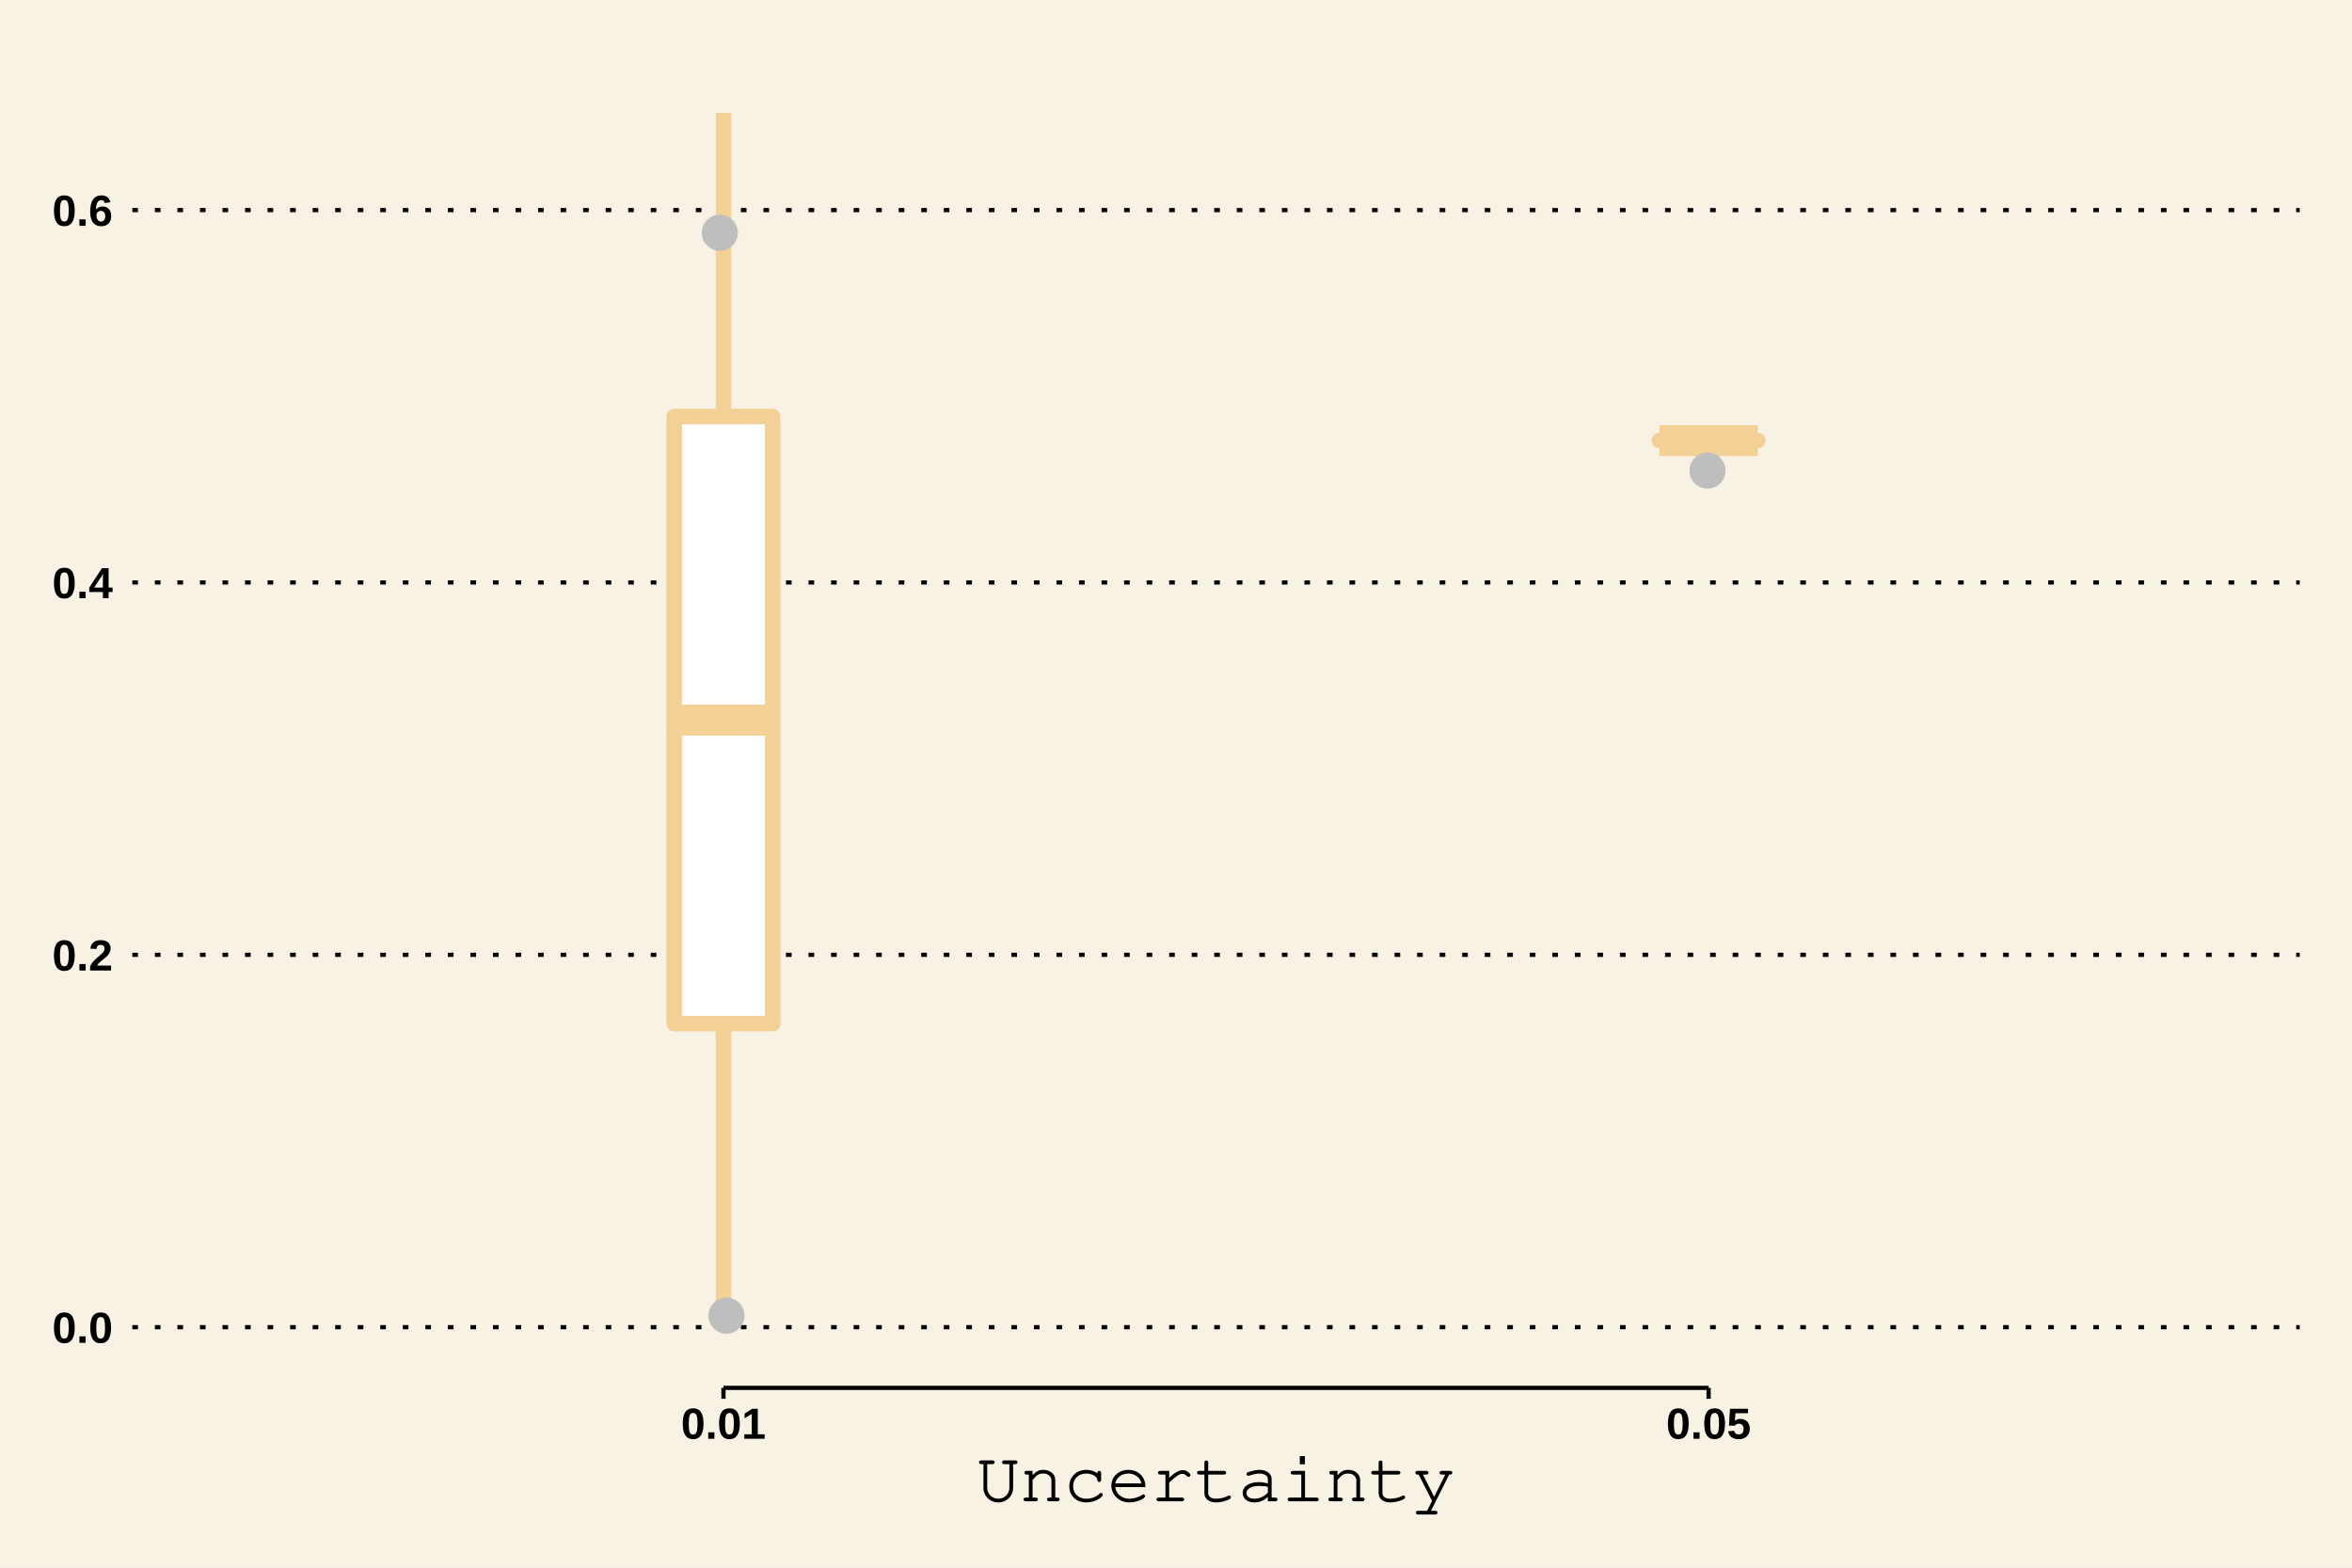
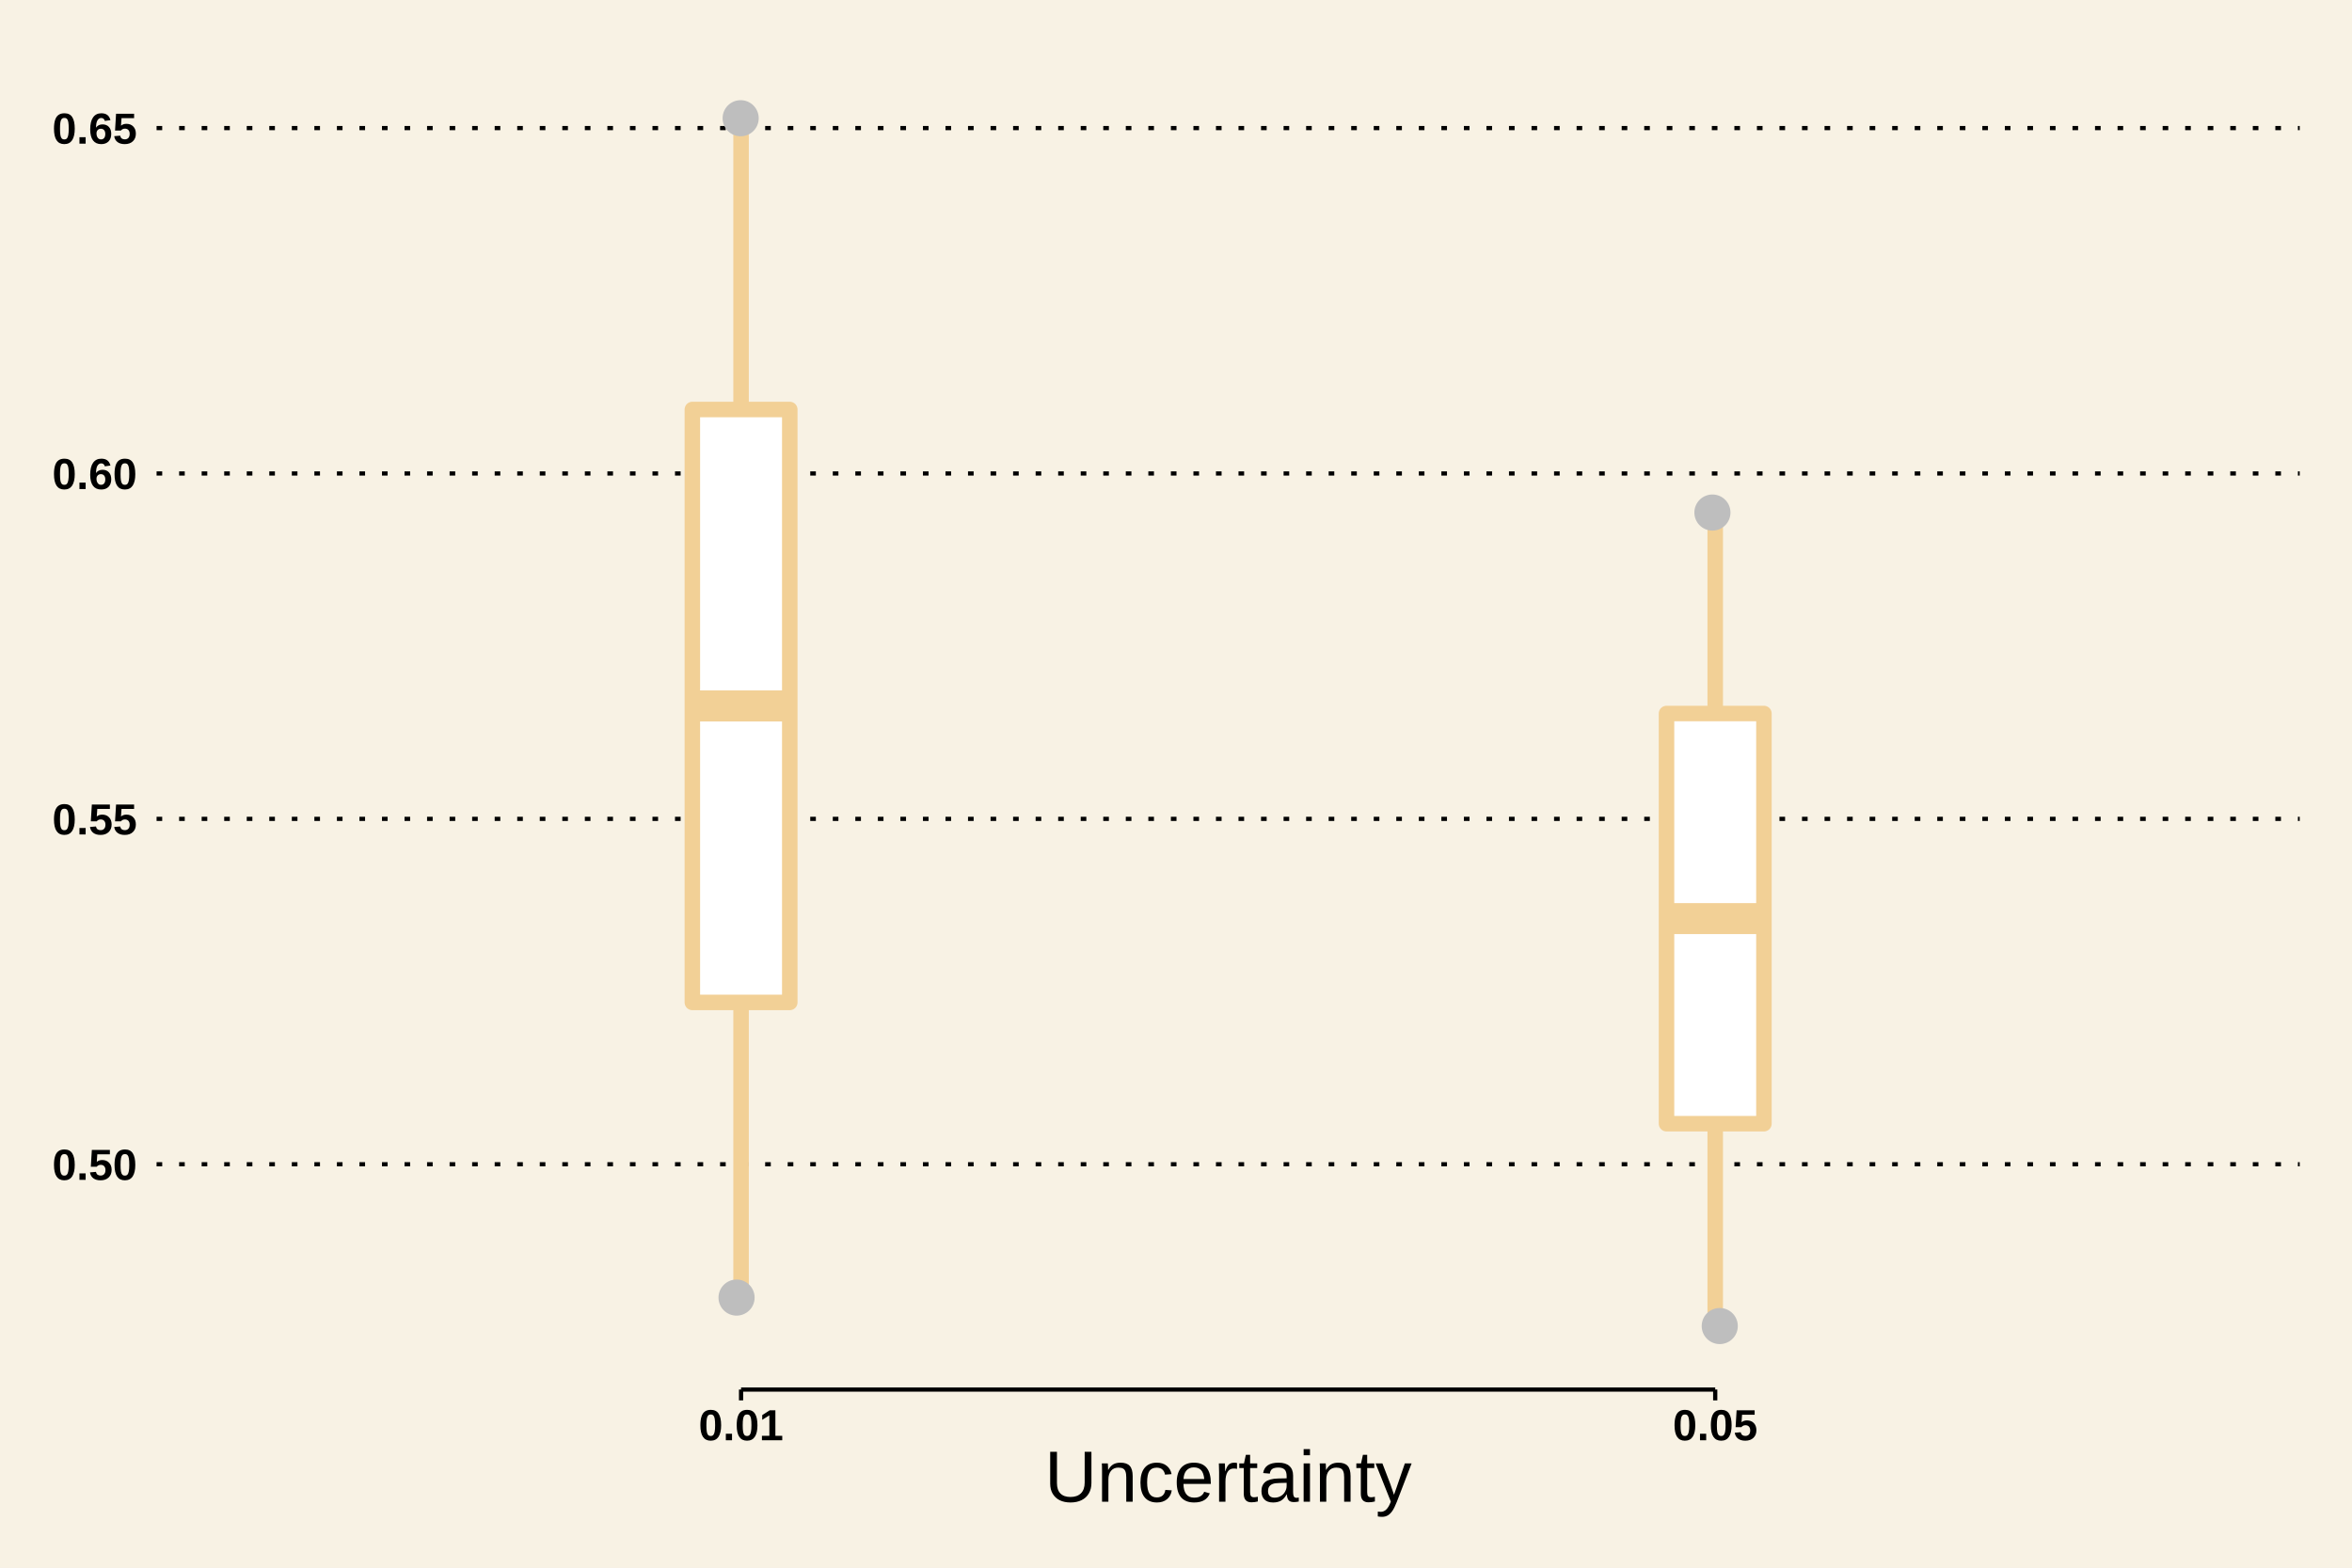
<svg xmlns="http://www.w3.org/2000/svg" class="svglite" width="648.00pt" height="432.00pt" viewBox="0 0 648.00 432.00">
  <defs>
    <style type="text/css">
    .svglite line, .svglite polyline, .svglite polygon, .svglite path, .svglite rect, .svglite circle {
      fill: none;
      stroke: #000000;
      stroke-linecap: round;
      stroke-linejoin: round;
      stroke-miterlimit: 10.00;
    }
+     .svglite text {
+       white-space: pre;
+     }
  </style>
  </defs>
  <rect width="100%" height="100%" style="stroke: none; fill: #F8F2E4;" />
  <defs>
    <clipPath id="cpMC4wMHw2NDguMDB8MC4wMHw0MzIuMDA=">
      <rect x="0.00" y="0.00" width="648.00" height="432.00" />
    </clipPath>
  </defs>
  <g clip-path="url(#cpMC4wMHw2NDguMDB8MC4wMHw0MzIuMDA=)">
-     <rect x="0.00" y="0" width="648.00" height="432.00" style="stroke-width: 1.16; stroke: none; fill: #F8F2E4;" />
+     <rect x="-0" y="0" width="648.00" height="432.00" style="stroke-width: 1.16; stroke: none; fill: #F8F2E4;" />
  </g>
  <defs>
-     <clipPath id="cpMzYuNDZ8NjMzLjYwfDE0LjQwfDM4Mi40NQ==">
-       <rect x="36.46" y="14.40" width="597.14" height="368.05" />
+     <clipPath id="cpNDMuMTR8NjMzLjYwfDE0LjQwfDM4Mi45MQ==">
+       <rect x="43.14" y="14.40" width="590.46" height="368.51" />
    </clipPath>
  </defs>
-   <g clip-path="url(#cpMzYuNDZ8NjMzLjYwfDE0LjQwfDM4Mi40NQ==)">
-     <rect x="36.46" y="14.40" width="597.14" height="368.05" style="stroke-width: 1.16; stroke: none; fill: #F8F2E4;" />
-     <polyline points="36.46,365.72 633.60,365.72 " style="stroke-width: 1.16; stroke-dasharray: 1.55,4.66; stroke-linecap: butt;" />
-     <polyline points="36.46,263.12 633.60,263.12 " style="stroke-width: 1.16; stroke-dasharray: 1.55,4.66; stroke-linecap: butt;" />
-     <polyline points="36.46,160.51 633.60,160.51 " style="stroke-width: 1.16; stroke-dasharray: 1.55,4.66; stroke-linecap: butt;" />
-     <polyline points="36.46,57.90 633.60,57.90 " style="stroke-width: 1.16; stroke-dasharray: 1.55,4.66; stroke-linecap: butt;" />
-     <line x1="199.32" y1="114.78" x2="199.32" y2="31.13" style="stroke-width: 4.27; stroke: #F2D096; stroke-linecap: butt;" />
-     <line x1="199.32" y1="282.08" x2="199.32" y2="365.72" style="stroke-width: 4.27; stroke: #F2D096; stroke-linecap: butt;" />
-     <polygon points="185.75,114.78 185.75,282.08 212.89,282.08 212.89,114.78 185.75,114.78 " style="stroke-width: 4.27; stroke: #F2D096; fill: #FFFFFF;" />
-     <line x1="185.75" y1="198.43" x2="212.89" y2="198.43" style="stroke-width: 8.54; stroke: #F2D096; stroke-linecap: butt;" />
-     <line x1="470.74" y1="121.42" x2="470.74" y2="121.42" style="stroke-width: 4.27; stroke: #F2D096; stroke-linecap: butt;" />
-     <line x1="470.74" y1="121.42" x2="470.74" y2="121.42" style="stroke-width: 4.27; stroke: #F2D096; stroke-linecap: butt;" />
-     <polygon points="457.17,121.42 457.17,121.42 484.32,121.42 484.32,121.42 457.17,121.42 " style="stroke-width: 4.27; stroke: #F2D096; fill: #FFFFFF;" />
-     <line x1="457.17" y1="121.42" x2="484.32" y2="121.42" style="stroke-width: 8.54; stroke: #F2D096; stroke-linecap: butt;" />
-     <circle cx="198.32" cy="64.14" r="4.62" style="stroke-width: 0.71; stroke: #BEBEBE; fill: #BEBEBE;" />
-     <circle cx="200.15" cy="362.55" r="4.62" style="stroke-width: 0.71; stroke: #BEBEBE; fill: #BEBEBE;" />
-     <circle cx="470.44" cy="129.68" r="4.62" style="stroke-width: 0.71; stroke: #BEBEBE; fill: #BEBEBE;" />
-     <rect x="36.46" y="14.40" width="597.14" height="368.05" style="stroke-width: 1.16; stroke: none;" />
+   <g clip-path="url(#cpNDMuMTR8NjMzLjYwfDE0LjQwfDM4Mi45MQ==)">
+     <rect x="43.14" y="14.40" width="590.46" height="368.51" style="stroke-width: 1.16; stroke: none; fill: #F8F2E4;" />
+     <polyline points="43.14,320.83 633.60,320.83 " style="stroke-width: 1.16; stroke-dasharray: 1.55,4.66; stroke-linecap: butt;" />
+     <polyline points="43.14,225.65 633.60,225.65 " style="stroke-width: 1.16; stroke-dasharray: 1.55,4.66; stroke-linecap: butt;" />
+     <polyline points="43.14,130.47 633.60,130.47 " style="stroke-width: 1.16; stroke-dasharray: 1.55,4.66; stroke-linecap: butt;" />
+     <polyline points="43.14,35.29 633.60,35.29 " style="stroke-width: 1.16; stroke-dasharray: 1.55,4.66; stroke-linecap: butt;" />
+     <line x1="204.17" y1="112.84" x2="204.17" y2="31.15" style="stroke-width: 4.27; stroke: #F2D096; stroke-linecap: butt;" />
+     <line x1="204.17" y1="276.23" x2="204.17" y2="357.92" style="stroke-width: 4.27; stroke: #F2D096; stroke-linecap: butt;" />
+     <polygon points="190.75,112.84 190.75,276.23 217.59,276.23 217.59,112.84 190.75,112.84 " style="stroke-width: 4.27; stroke: #F2D096; fill: #FFFFFF;" />
+     <line x1="190.75" y1="194.53" x2="217.59" y2="194.53" style="stroke-width: 8.54; stroke: #F2D096; stroke-linecap: butt;" />
+     <line x1="472.56" y1="196.62" x2="472.56" y2="140.11" style="stroke-width: 4.27; stroke: #F2D096; stroke-linecap: butt;" />
+     <line x1="472.56" y1="309.65" x2="472.56" y2="366.16" style="stroke-width: 4.27; stroke: #F2D096; stroke-linecap: butt;" />
+     <polygon points="459.14,196.62 459.14,309.65 485.98,309.65 485.98,196.62 459.14,196.62 " style="stroke-width: 4.27; stroke: #F2D096; fill: #FFFFFF;" />
+     <line x1="459.14" y1="253.13" x2="485.98" y2="253.13" style="stroke-width: 8.54; stroke: #F2D096; stroke-linecap: butt;" />
+     <circle cx="204.06" cy="32.58" r="4.62" style="stroke-width: 0.71; stroke: #BEBEBE; fill: #BEBEBE;" />
+     <circle cx="202.93" cy="357.57" r="4.62" style="stroke-width: 0.71; stroke: #BEBEBE; fill: #BEBEBE;" />
+     <circle cx="473.81" cy="365.41" r="4.62" style="stroke-width: 0.71; stroke: #BEBEBE; fill: #BEBEBE;" />
+     <circle cx="471.79" cy="141.24" r="4.62" style="stroke-width: 0.71; stroke: #BEBEBE; fill: #BEBEBE;" />
+     <rect x="43.14" y="14.40" width="590.46" height="368.51" style="stroke-width: 1.16; stroke: none;" />
  </g>
  <g clip-path="url(#cpMC4wMHw2NDguMDB8MC4wMHw0MzIuMDA=)">
-     <text x="31.08" y="370.04" text-anchor="end" style="font-size: 12.00px; font-weight: bold; font-family: Arial;" textLength="16.68px" lengthAdjust="spacingAndGlyphs">0.0</text>
-     <text x="31.08" y="267.44" text-anchor="end" style="font-size: 12.00px; font-weight: bold; font-family: Arial;" textLength="16.68px" lengthAdjust="spacingAndGlyphs">0.2</text>
-     <text x="31.08" y="164.83" text-anchor="end" style="font-size: 12.00px; font-weight: bold; font-family: Arial;" textLength="16.68px" lengthAdjust="spacingAndGlyphs">0.4</text>
-     <text x="31.08" y="62.22" text-anchor="end" style="font-size: 12.00px; font-weight: bold; font-family: Arial;" textLength="16.68px" lengthAdjust="spacingAndGlyphs">0.6</text>
-     <polyline points="199.32,382.45 470.74,382.45 " style="stroke-width: 1.16; stroke-linecap: butt;" />
-     <polyline points="199.32,385.44 199.32,382.45 " style="stroke-width: 1.16; stroke-linecap: butt;" />
-     <polyline points="470.74,385.44 470.74,382.45 " style="stroke-width: 1.16; stroke-linecap: butt;" />
-     <text x="199.32" y="396.47" text-anchor="middle" style="font-size: 12.00px; font-weight: bold; font-family: Arial;" textLength="23.36px" lengthAdjust="spacingAndGlyphs">0.01</text>
-     <text x="470.74" y="396.47" text-anchor="middle" style="font-size: 12.00px; font-weight: bold; font-family: Arial;" textLength="23.36px" lengthAdjust="spacingAndGlyphs">0.05</text>
-     <text x="335.03" y="413.70" text-anchor="middle" style="font-size: 20.00px; font-weight: 0; font-family: Courier;" textLength="132.03px" lengthAdjust="spacingAndGlyphs">Uncertainty</text>
+     <text x="37.76" y="325.13" text-anchor="end" style="font-size: 12.00px; font-weight: bold; font-family: &quot;Arial&quot;;" textLength="23.36px" lengthAdjust="spacingAndGlyphs">0.50</text>
+     <text x="37.76" y="229.95" text-anchor="end" style="font-size: 12.00px; font-weight: bold; font-family: &quot;Arial&quot;;" textLength="23.36px" lengthAdjust="spacingAndGlyphs">0.55</text>
+     <text x="37.76" y="134.77" text-anchor="end" style="font-size: 12.00px; font-weight: bold; font-family: &quot;Arial&quot;;" textLength="23.36px" lengthAdjust="spacingAndGlyphs">0.60</text>
+     <text x="37.76" y="39.59" text-anchor="end" style="font-size: 12.00px; font-weight: bold; font-family: &quot;Arial&quot;;" textLength="23.36px" lengthAdjust="spacingAndGlyphs">0.65</text>
+     <polyline points="204.17,382.91 472.56,382.91 " style="stroke-width: 1.16; stroke-linecap: butt;" />
+     <polyline points="204.17,385.90 204.17,382.91 " style="stroke-width: 1.16; stroke-linecap: butt;" />
+     <polyline points="472.56,385.90 472.56,382.91 " style="stroke-width: 1.16; stroke-linecap: butt;" />
+     <text x="204.17" y="396.88" text-anchor="middle" style="font-size: 12.00px; font-weight: bold; font-family: &quot;Arial&quot;;" textLength="23.36px" lengthAdjust="spacingAndGlyphs">0.01</text>
+     <text x="472.56" y="396.88" text-anchor="middle" style="font-size: 12.00px; font-weight: bold; font-family: &quot;Arial&quot;;" textLength="23.36px" lengthAdjust="spacingAndGlyphs">0.05</text>
+     <text x="338.37" y="413.83" text-anchor="middle" style="font-size: 20.00px; font-family: &quot;Arial&quot;;" textLength="132.03px" lengthAdjust="spacingAndGlyphs">Uncertainty</text>
  </g>
</svg>
